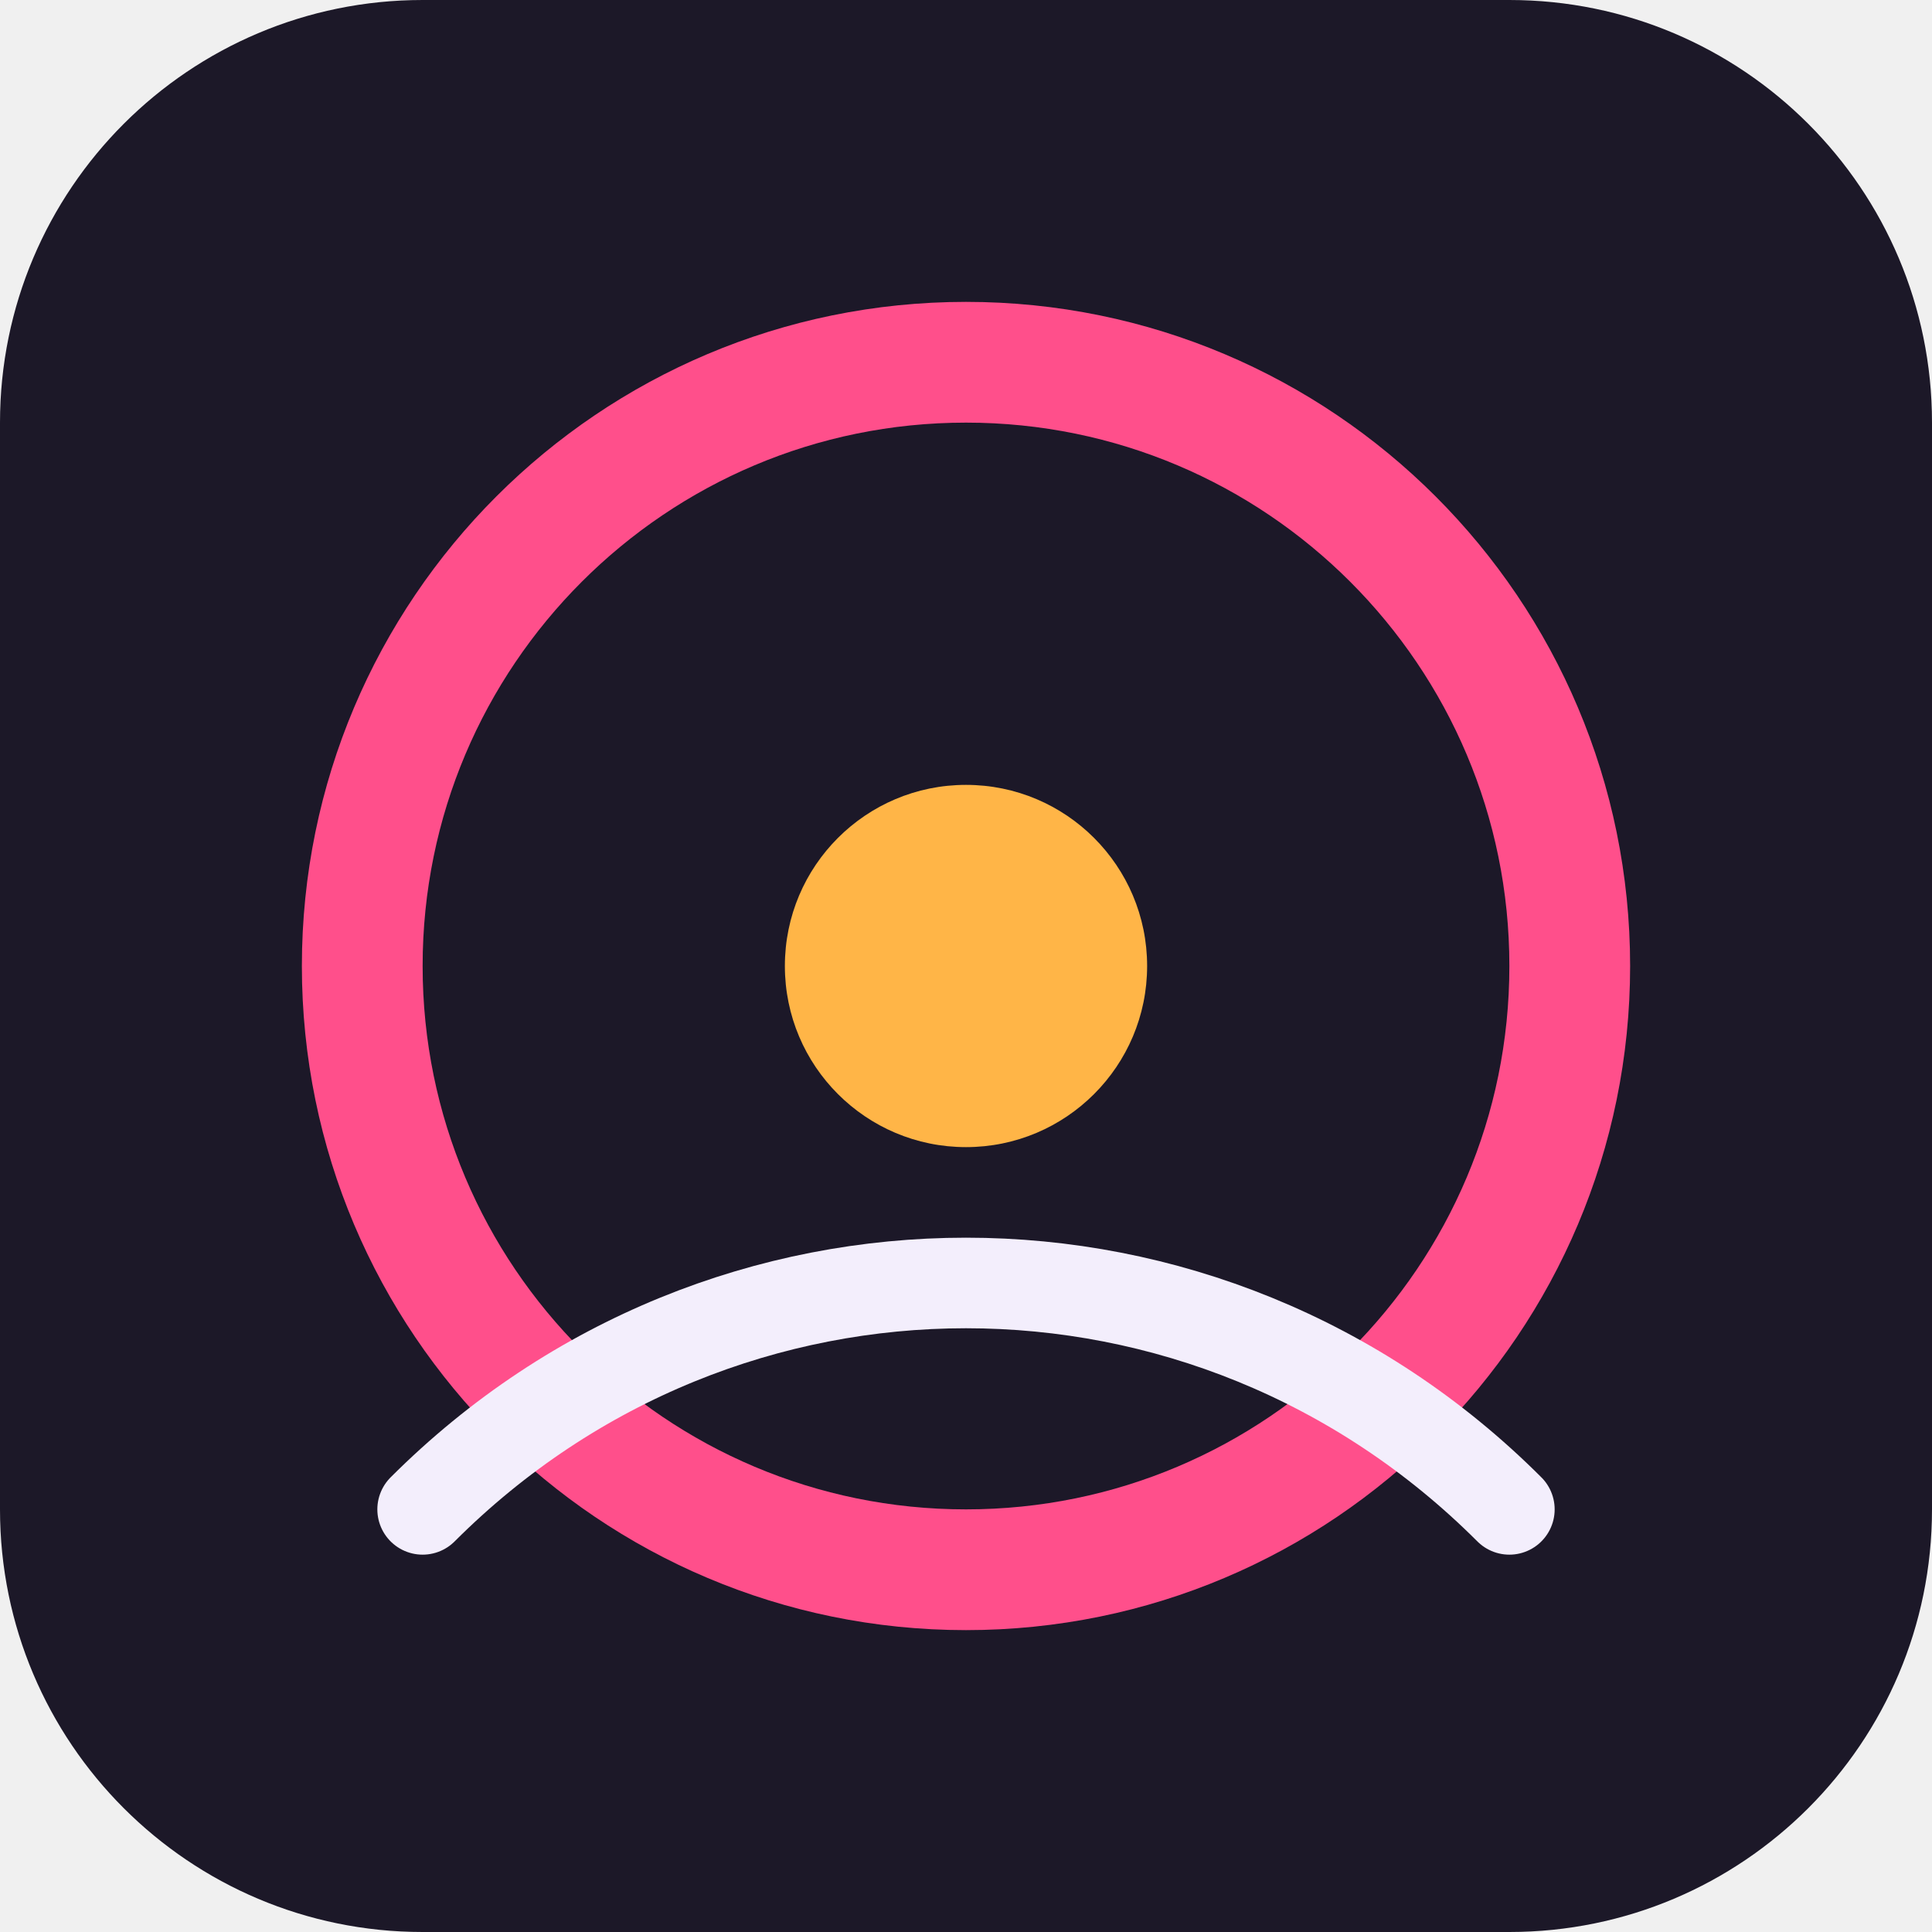
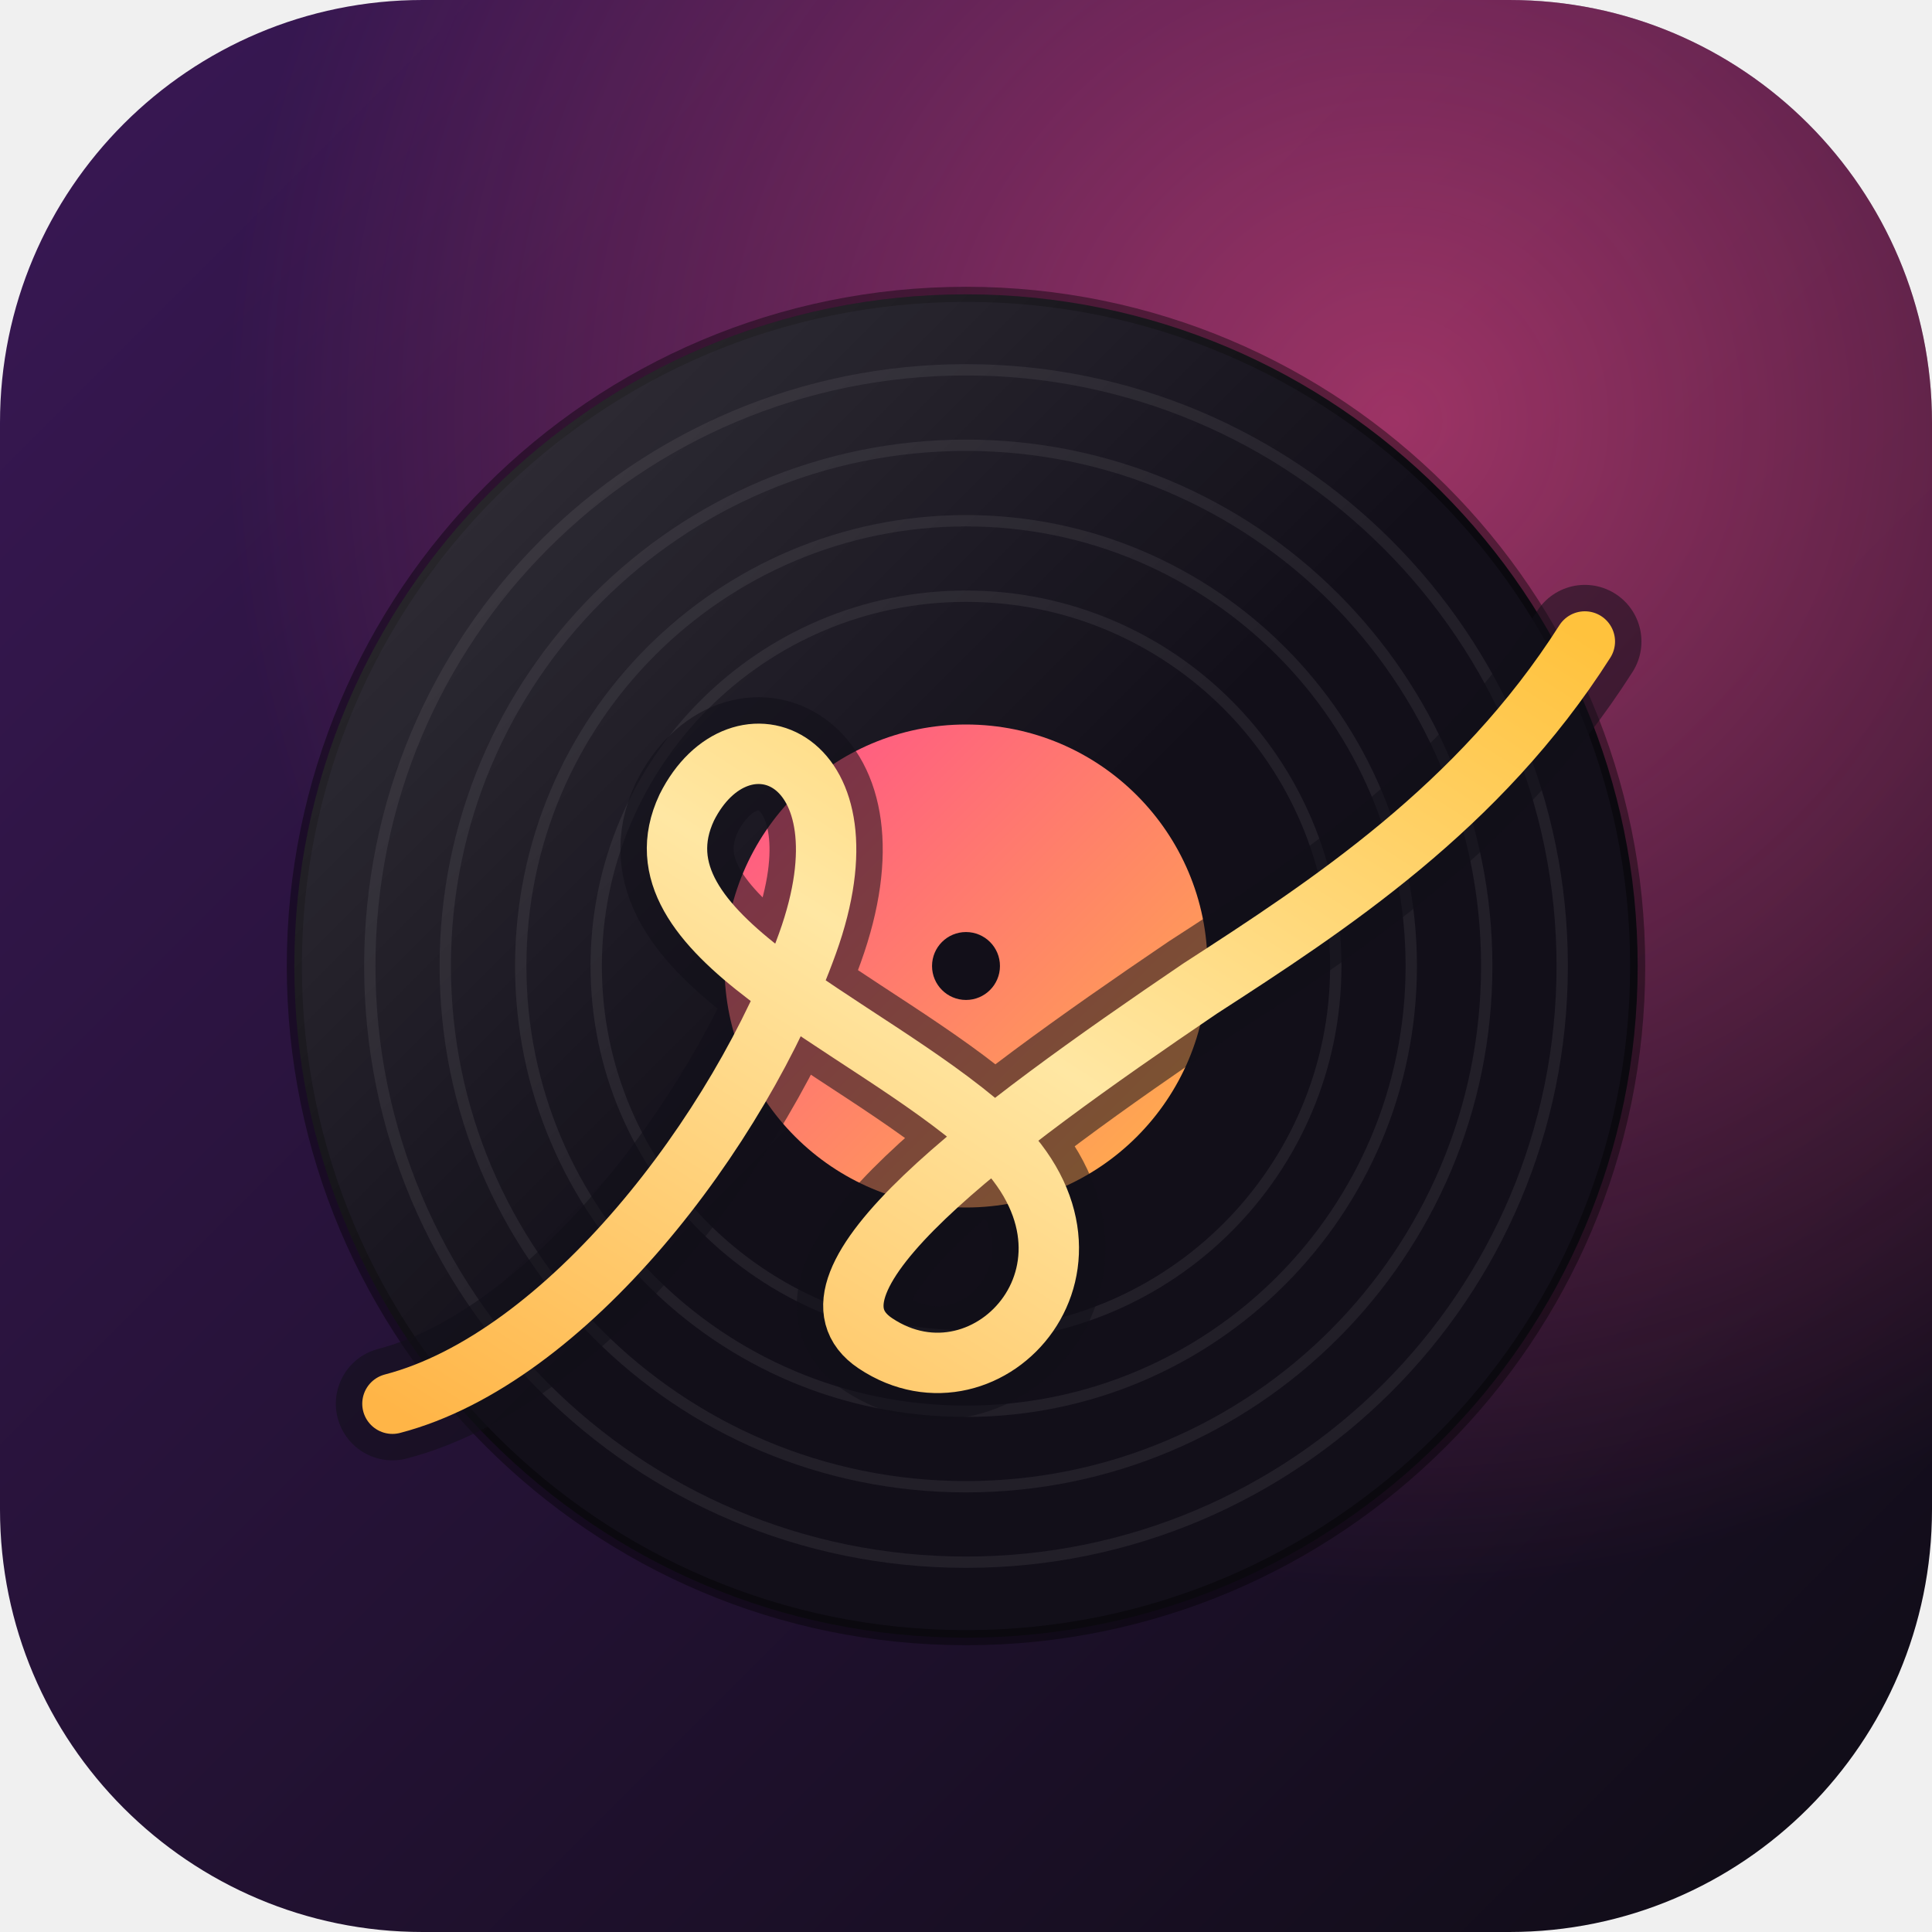
- <svg xmlns="http://www.w3.org/2000/svg" viewBox="0 0 64 64">
-   <rect width="64" height="64" rx="14" fill="#1c1828" />
-   <circle cx="32" cy="32" r="20" fill="none" stroke="#ff4f8b" stroke-width="4" />
-   <circle cx="32" cy="32" r="6" fill="#ffb547" />
-   <path d="M14 50 C24 40 40 40 50 50" stroke="#f3eefc" stroke-width="3" fill="none" stroke-linecap="round" />
+ <svg xmlns="http://www.w3.org/2000/svg" viewBox="0 0 512 512">
+   <defs>
+     <linearGradient id="bg" x1="0" y1="0" x2="1" y2="1">
+       <stop offset="0" stop-color="#3a1856" />
+       <stop offset="1" stop-color="#0e0c14" />
+     </linearGradient>
+     <radialGradient id="glow" cx="0.72" cy="0.22" r="0.6">
+       <stop offset="0" stop-color="#ff4f8b" stop-opacity="0.55" />
+       <stop offset="1" stop-color="#ff4f8b" stop-opacity="0" />
+     </radialGradient>
+     <linearGradient id="label" x1="0" y1="0" x2="1" y2="1">
+       <stop offset="0" stop-color="#ff4f8b" />
+       <stop offset="1" stop-color="#ffb547" />
+     </linearGradient>
+     <linearGradient id="gold" x1="0" y1="1" x2="1" y2="0">
+       <stop offset="0" stop-color="#ffb547" />
+       <stop offset="0.5" stop-color="#ffe7a3" />
+       <stop offset="1" stop-color="#ffc23d" />
+     </linearGradient>
+     <linearGradient id="sheen" x1="0" y1="0" x2="1" y2="1">
+       <stop offset="0" stop-color="#fff" stop-opacity="0.16" />
+       <stop offset="0.5" stop-color="#fff" stop-opacity="0" />
+     </linearGradient>
+     <clipPath id="r">
+       <rect width="512" height="512" rx="112" />
+     </clipPath>
+   </defs>
+   <g clip-path="url(#r)">
+     <rect width="512" height="512" fill="url(#bg)" />
+     <rect width="512" height="512" fill="url(#glow)" />
+     <circle cx="256" cy="256" r="178" fill="#120f19" stroke="#000" stroke-opacity="0.4" stroke-width="4" />
+     <g fill="none" stroke="#fff" stroke-opacity="0.07" stroke-width="3">
+       <circle cx="256" cy="256" r="158" />
+       <circle cx="256" cy="256" r="138" />
+       <circle cx="256" cy="256" r="118" />
+       <circle cx="256" cy="256" r="98" />
+     </g>
+     <circle cx="256" cy="256" r="178" fill="url(#sheen)" />
+     <circle cx="256" cy="256" r="64" fill="url(#label)" />
+     <circle cx="256" cy="256" r="9" fill="#120f19" />
+     <path d="M104 372 C 150 360 196 300 214 250 C 232 200 196 186 182 214 C 166 248 228 270 262 300 C 300 334 262 376 232 356 C 208 340 262 300 318 262 C 352 240 392 214 420 170" fill="none" stroke="#120f19" stroke-opacity="0.55" stroke-width="30" stroke-linecap="round" stroke-linejoin="round" />
+     <path d="M104 372 C 150 360 196 300 214 250 C 232 200 196 186 182 214 C 166 248 228 270 262 300 C 300 334 262 376 232 356 C 208 340 262 300 318 262 C 352 240 392 214 420 170" fill="none" stroke="url(#gold)" stroke-width="16" stroke-linecap="round" stroke-linejoin="round" />
+   </g>
</svg>
